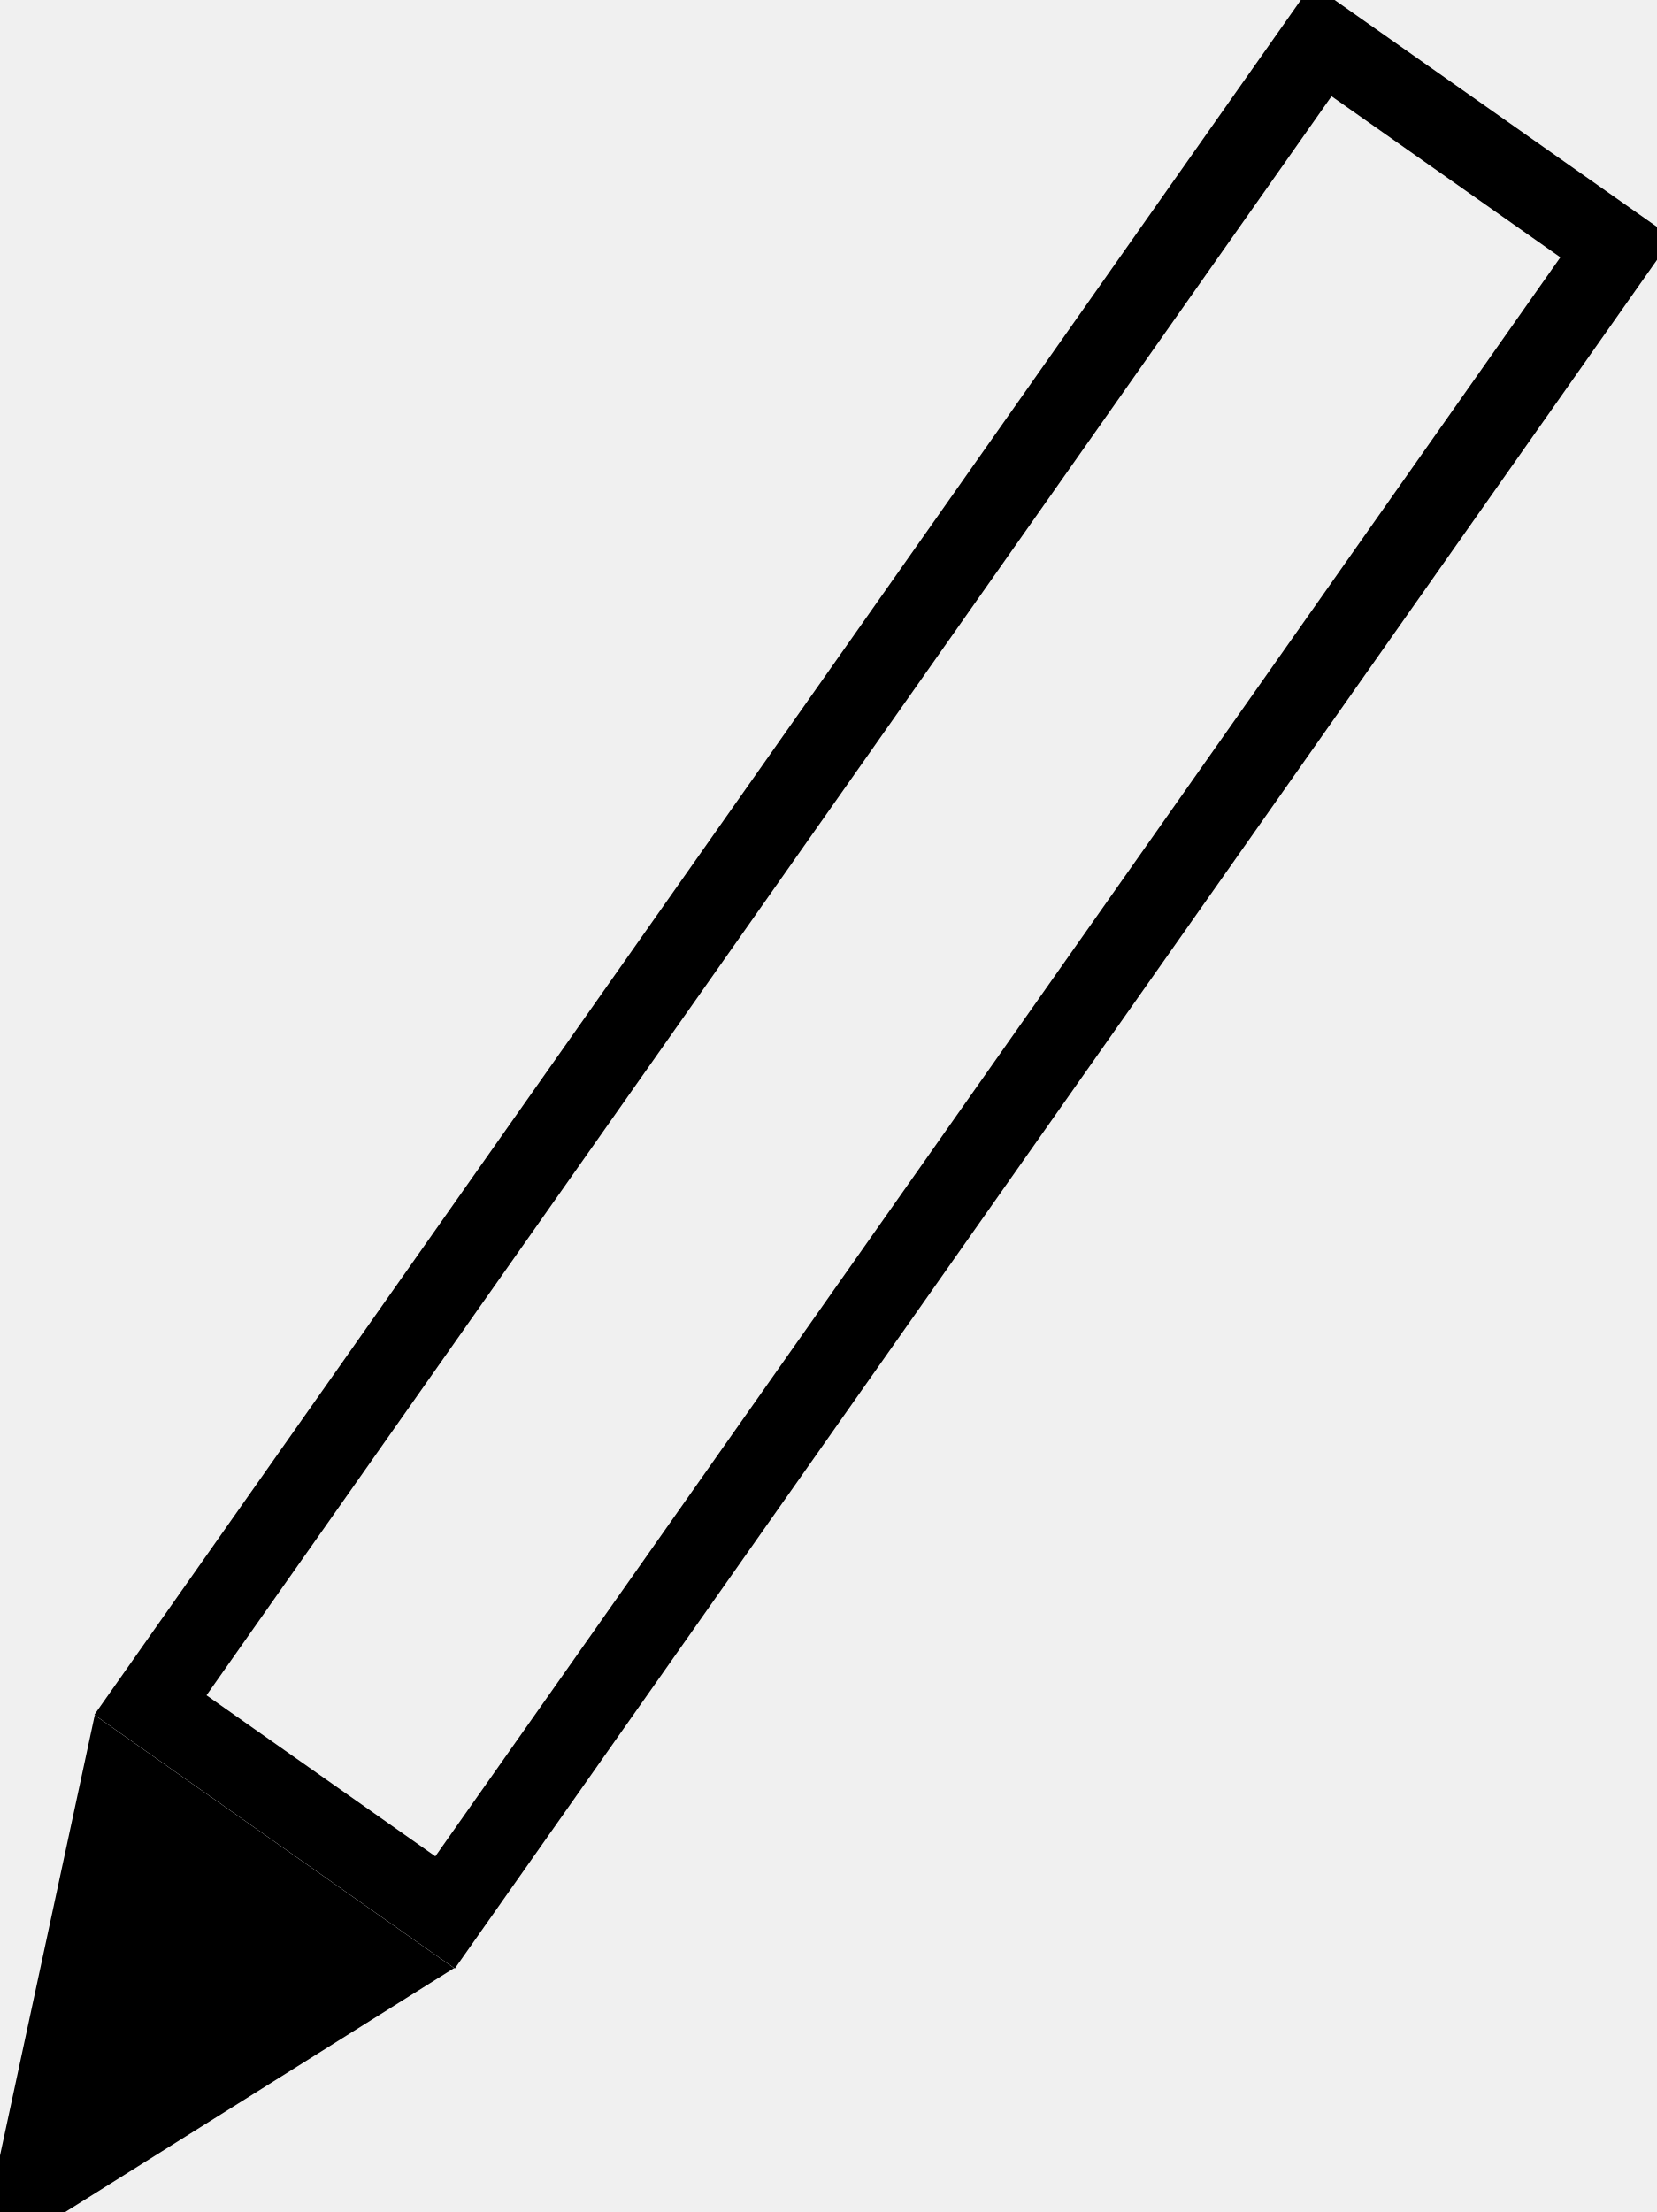
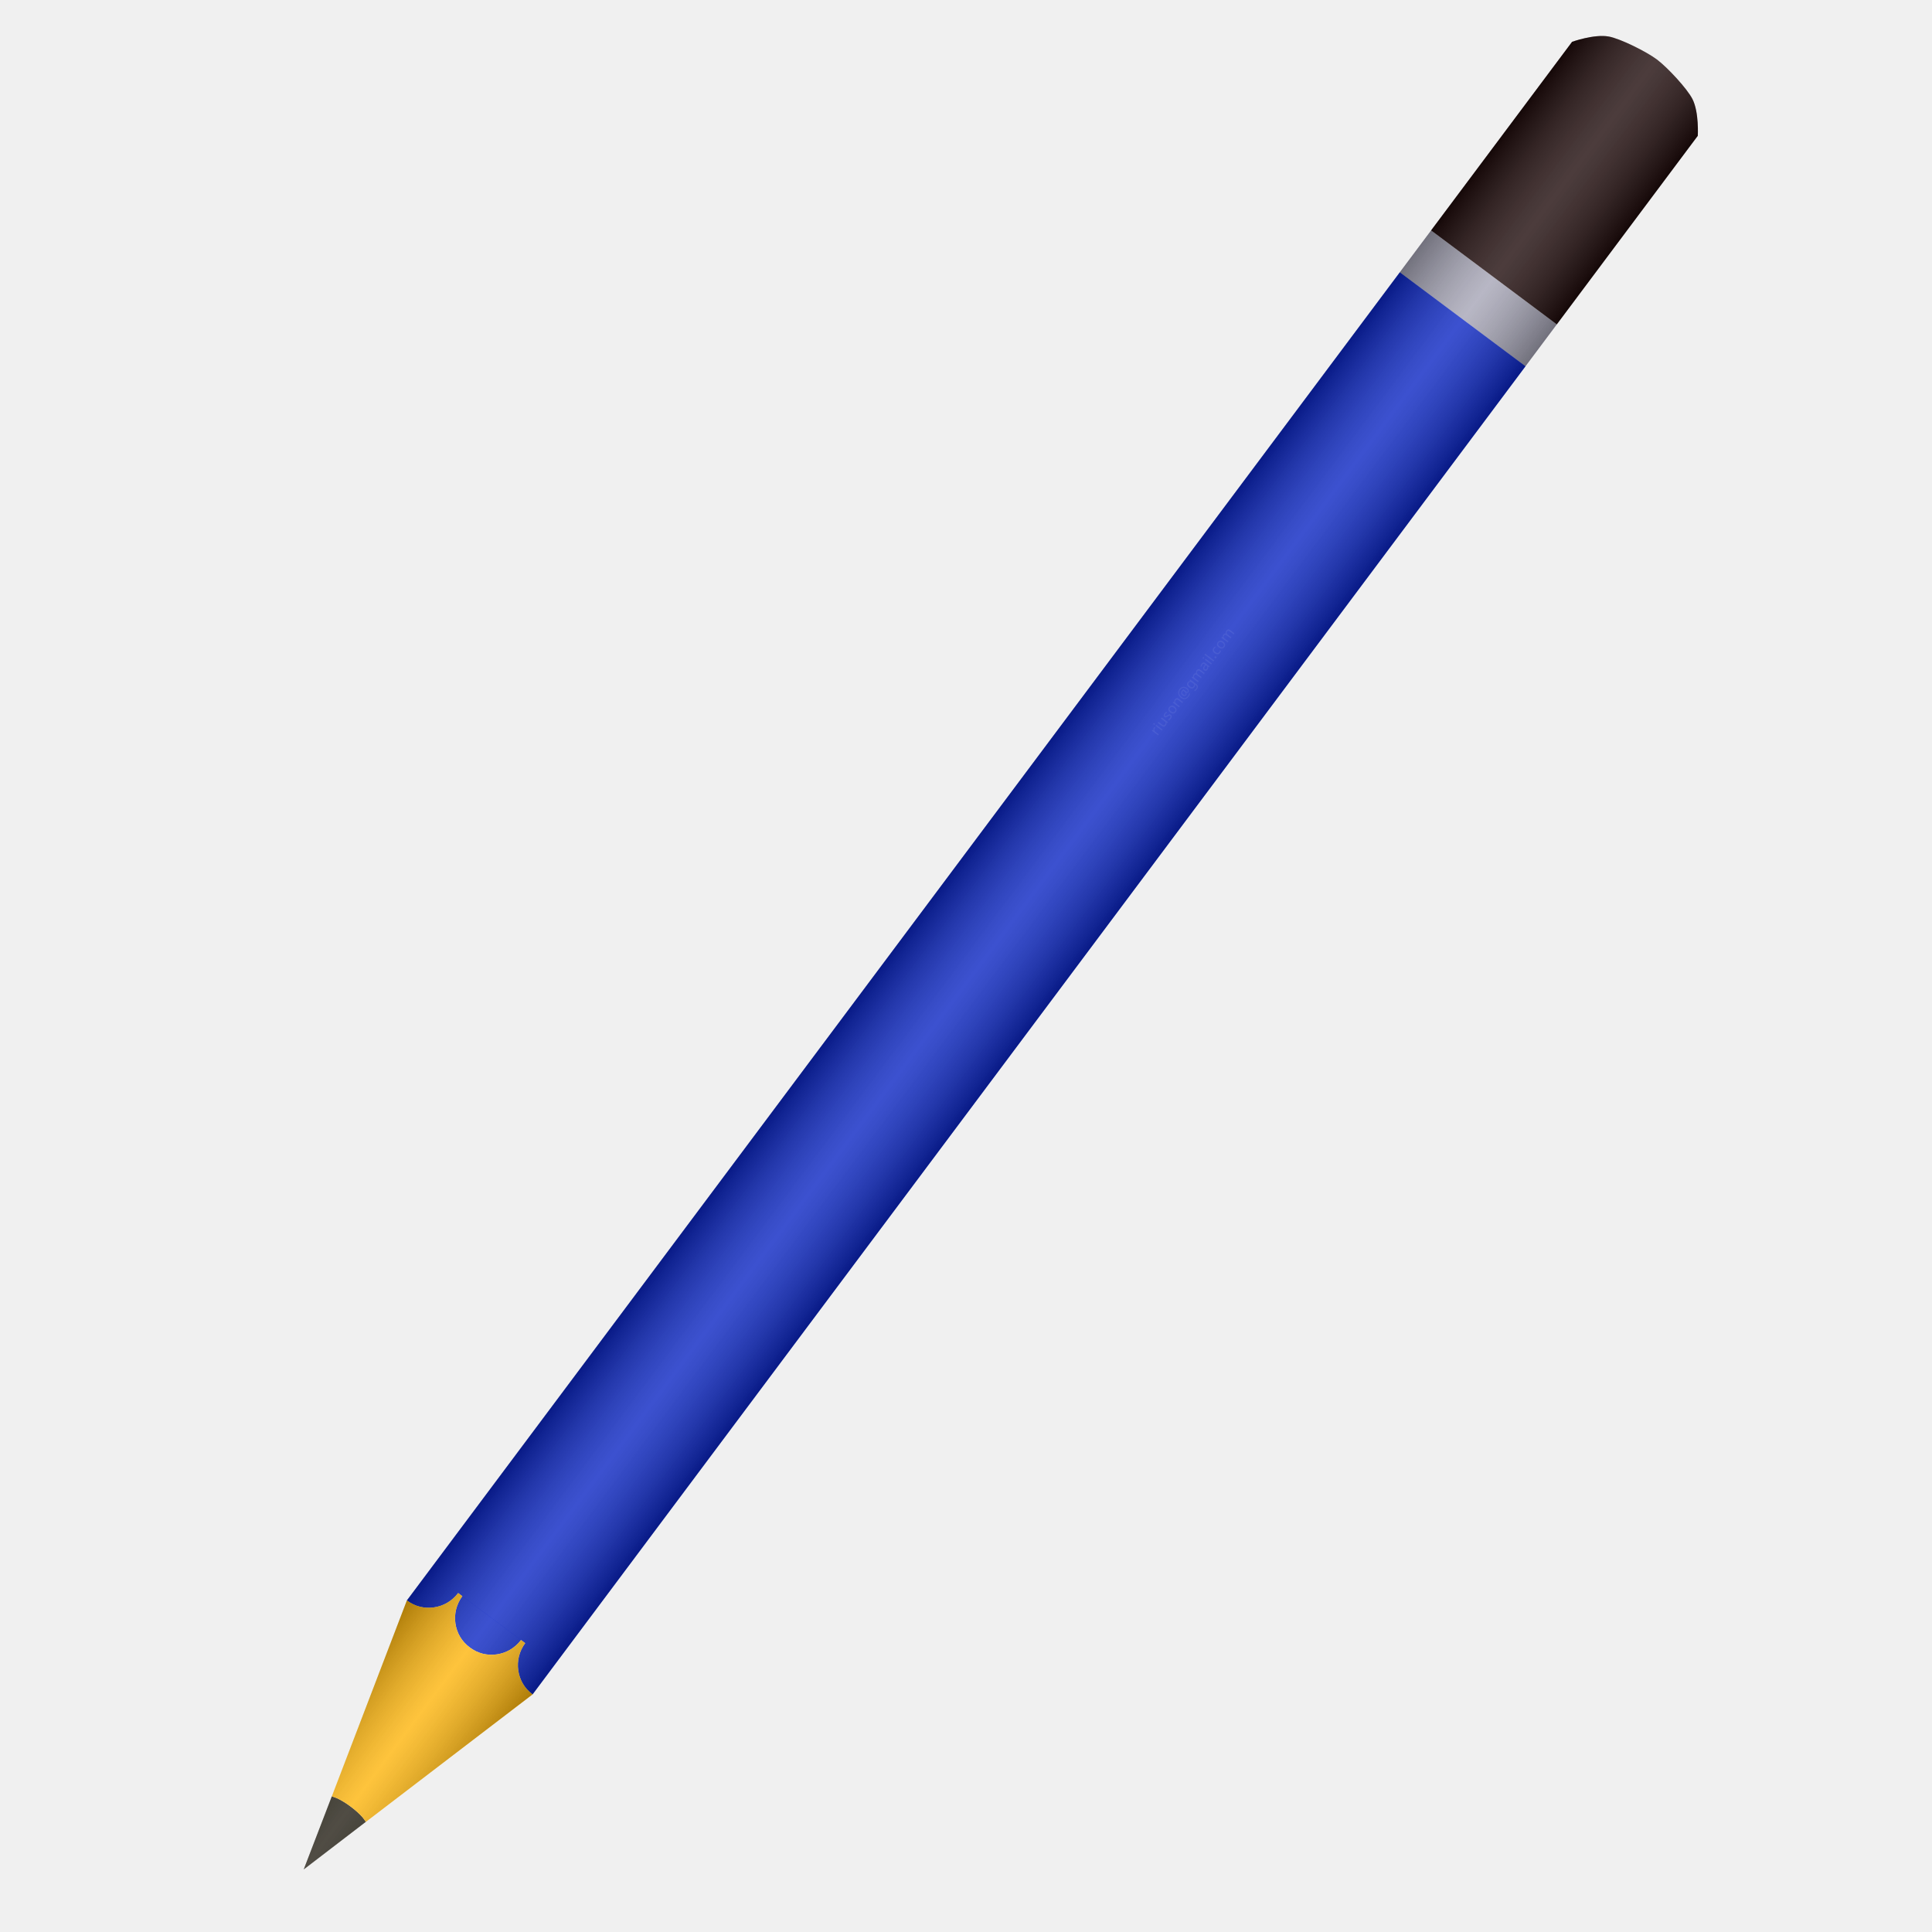
- <svg xmlns="http://www.w3.org/2000/svg" width="18.791" height="25.086" id="svg2" version="1.1">
-   <defs id="defs4" />
-   <g id="layer1" transform="translate(-4.807281,-1023.825)">
-     <g id="g3807" transform="matrix(0.8178177,0.5754774,-0.5754774,0.8178177,603.2798,189.0844)">
-       <rect y="1018.818" x="3.456" height="23.087" width="4.087" id="rect3015" style="fill:none;stroke:#000000;stroke-width:0.913px;stroke-linecap:butt;stroke-linejoin:miter;stroke-opacity:1" />
-       <path id="path3805" d="m 3.875,1042.938 3.249,0 -1.616,3.849 z" style="fill:#000000;fill-opacity:1;stroke:#000000;stroke-width:1.151px;stroke-linecap:butt;stroke-linejoin:miter;stroke-opacity:1" />
+ <svg xmlns="http://www.w3.org/2000/svg" xmlns:xlink="http://www.w3.org/1999/xlink" width="24" height="24" id="svg2" version="1.1">
+   <defs id="defs4">
+     <linearGradient xlink:href="#linearGradient3871" id="linearGradient4761" gradientUnits="userSpaceOnUse" gradientTransform="matrix(1.135911,0.8492216,-0.8492216,1.135911,-76.00728,-546.1278)" x1="690.062" y1="471.318" x2="720.062" y2="471.318" />
+     <linearGradient id="linearGradient3871">
+       <stop id="stop3873" offset="0" style="stop-color:#000000;stop-opacity:0.784;" />
+       <stop style="stop-color:#ffffff;stop-opacity:0.502;" offset="0.5" id="stop3879" />
+       <stop id="stop3875" offset="1" style="stop-color:#000000;stop-opacity:0.784;" />
+     </linearGradient>
+   </defs>
+   <g id="layer1" transform="translate(-4.807281,-1024.911)">
+     <g transform="matrix(0.04581905,0,0,0.04581905,2.110691,1009.95)" style="display:inline" id="g4768">
+       <path id="path4705" d="m 480.928,414.466 -34.077,-25.477 -8.492,11.359 34.077,25.477 8.492,-11.359 z" style="opacity:0.95;fill:#a3a2b3;fill-opacity:1;stroke:none" />
+       <path id="path4707" d="m 485.076,337.858 -38.226,51.131 34.077,25.477 38.226,-51.131 c 0,0 0.366,-6.34 -1.433,-9.926 -1.423,-2.834 -6.821,-8.641 -9.661,-10.764 -2.84,-2.123 -9.937,-5.658 -13.058,-6.22 -3.948,-0.712 -9.926,1.433 -9.926,1.433 z" style="opacity:0.95;fill:#150000;fill-opacity:1;stroke:none" />
+       <path id="path4709" d="m 438.375,400.346 -263.259,352.133 -5.945,7.951 c 1.098,0.821 2.287,1.397 3.539,1.705 1.252,0.309 2.537,0.362 3.794,0.18 1.257,-0.182 2.475,-0.596 3.588,-1.246 1.114,-0.65 2.154,-1.548 2.974,-2.646 l 1.136,0.849 c -0.821,1.098 -1.388,2.349 -1.696,3.601 -0.309,1.252 -0.362,2.537 -0.18,3.794 0.182,1.257 0.596,2.475 1.246,3.588 0.65,1.114 1.539,2.091 2.637,2.912 1.098,0.821 2.287,1.397 3.539,1.705 1.252,0.309 2.537,0.362 3.794,0.18 1.257,-0.182 2.475,-0.596 3.588,-1.246 1.114,-0.65 2.154,-1.548 2.974,-2.646 l 1.136,0.849 c -0.821,1.098 -1.388,2.349 -1.696,3.601 -0.309,1.252 -0.362,2.537 -0.18,3.794 0.182,1.257 0.596,2.475 1.246,3.588 0.65,1.114 1.539,2.092 2.637,2.912 l 5.945,-7.951 263.259,-352.133 -34.077,-25.477 z" style="opacity:0.95;fill:#001cc2;fill-opacity:1;stroke:none" />
+       <path id="path4713" d="m 158.045,820.445 c -0.311,-0.406 -0.562,-0.844 -0.906,-1.231 -0.939,-1.056 -2.028,-2.014 -3.204,-2.894 -1.176,-0.879 -2.403,-1.653 -3.682,-2.255 -0.468,-0.22 -0.959,-0.337 -1.437,-0.521 l -7.619,19.814 16.849,-12.914 z" style="opacity:0.95;fill:#1a160a;fill-opacity:1;stroke:none" />
+       <path id="path4715" d="m 183.068,758.423 c -0.821,1.098 -1.861,1.996 -2.974,2.646 -1.114,0.65 -2.331,1.065 -3.588,1.246 -1.257,0.182 -2.542,0.128 -3.794,-0.18 -1.252,-0.309 -2.442,-0.885 -3.539,-1.705 l -20.351,53.127 c 0.478,0.184 0.969,0.3 1.437,0.521 1.279,0.602 2.506,1.375 3.682,2.255 1.176,0.879 2.265,1.837 3.204,2.894 0.344,0.386 0.595,0.824 0.906,1.231 l 45.199,-34.551 c -1.098,-0.821 -1.987,-1.799 -2.637,-2.912 -0.65,-1.114 -1.065,-2.331 -1.246,-3.588 -0.182,-1.257 -0.129,-2.542 0.18,-3.794 0.309,-1.252 0.876,-2.504 1.696,-3.601 l -1.136,-0.849 c -0.821,1.098 -1.861,1.996 -2.974,2.646 -1.114,0.65 -2.331,1.065 -3.588,1.246 -1.257,0.182 -2.542,0.128 -3.794,-0.18 -1.252,-0.309 -2.442,-0.885 -3.539,-1.705 -1.098,-0.821 -1.987,-1.799 -2.637,-2.912 -0.65,-1.114 -1.065,-2.331 -1.246,-3.588 -0.182,-1.257 -0.128,-2.542 0.18,-3.794 0.309,-1.252 0.876,-2.504 1.696,-3.601 l -1.136,-0.849 z" style="opacity:0.95;fill:#ffb200;fill-opacity:1;stroke:none" />
+       <path d="m 169.166,760.417 -20.351,53.127 c 0.478,0.184 0.969,0.3 1.437,0.521 1.279,0.602 2.506,1.375 3.682,2.255 1.176,0.879 2.265,1.837 3.204,2.894 0.344,0.386 0.595,0.824 0.906,1.231 l 45.199,-34.551 -17.039,-12.738 -17.039,-12.738 z m -11.121,60.027 c -0.311,-0.406 -0.562,-0.844 -0.906,-1.231 -0.939,-1.056 -2.028,-2.014 -3.204,-2.894 -1.176,-0.879 -2.403,-1.653 -3.682,-2.255 -0.468,-0.22 -0.959,-0.337 -1.437,-0.521 l -7.619,19.814 16.849,-12.914 z m 11.121,-60.027 17.039,12.738 c -1.098,-0.821 -1.987,-1.799 -2.637,-2.912 -0.65,-1.114 -1.065,-2.331 -1.246,-3.588 -0.182,-1.257 -0.128,-2.542 0.18,-3.794 0.309,-1.252 0.876,-2.504 1.696,-3.601 l -1.136,-0.849 c -0.821,1.098 -1.861,1.996 -2.974,2.646 -1.114,0.65 -2.331,1.065 -3.588,1.246 -1.257,0.182 -2.542,0.128 -3.794,-0.18 -1.252,-0.309 -2.442,-0.885 -3.539,-1.705 z m 17.039,12.738 17.039,12.738 c -1.098,-0.821 -1.987,-1.799 -2.637,-2.912 -0.65,-1.114 -1.065,-2.331 -1.246,-3.588 -0.182,-1.257 -0.129,-2.542 0.18,-3.794 0.309,-1.252 0.876,-2.504 1.696,-3.601 l -1.136,-0.849 c -0.821,1.098 -1.861,1.996 -2.974,2.646 -1.114,0.65 -2.331,1.065 -3.588,1.246 -1.257,0.182 -2.542,0.128 -3.794,-0.18 -1.252,-0.309 -2.442,-0.885 -3.539,-1.705 z m -11.105,-20.675 -5.945,7.951 c 1.098,0.821 2.287,1.397 3.539,1.705 1.252,0.309 2.537,0.362 3.794,0.18 1.257,-0.182 2.475,-0.596 3.588,-1.246 1.114,-0.65 2.154,-1.548 2.974,-2.646 l -7.951,-5.945 z m 34.088,25.462 -7.951,-5.945 c -0.821,1.098 -1.388,2.349 -1.696,3.601 -0.309,1.252 -0.362,2.537 -0.18,3.794 0.182,1.257 0.596,2.475 1.246,3.588 0.65,1.114 1.539,2.091 2.637,2.912 l 5.945,-7.951 z m -9.087,-6.794 c -0.821,1.098 -1.861,1.996 -2.974,2.646 -1.114,0.65 -2.331,1.065 -3.588,1.246 -1.257,0.182 -2.542,0.128 -3.794,-0.18 -1.252,-0.309 -2.442,-0.885 -3.539,-1.705 -1.098,-0.821 -1.987,-1.799 -2.637,-2.912 -0.65,-1.114 -1.065,-2.331 -1.246,-3.588 -0.182,-1.257 -0.129,-2.542 0.18,-3.794 0.309,-1.252 0.876,-2.504 1.696,-3.601 l 15.903,11.889 z m 238.258,-370.801 -263.259,352.133 9.087,6.794 c 0.821,-1.098 1.861,-1.996 2.974,-2.646 1.114,-0.65 2.331,-1.065 3.588,-1.246 1.257,-0.182 2.542,-0.129 3.794,0.18 1.252,0.309 2.442,0.885 3.539,1.705 1.098,0.821 1.987,1.799 2.637,2.912 0.65,1.114 1.065,2.331 1.246,3.588 0.182,1.257 0.128,2.542 -0.18,3.794 -0.309,1.252 -0.876,2.504 -1.696,3.601 L 209.177,777.957 472.436,425.825 438.358,400.348 z M 200.09,771.164 c 0.821,-1.098 1.388,-2.349 1.696,-3.601 0.309,-1.252 0.362,-2.537 0.18,-3.794 -0.182,-1.257 -0.596,-2.475 -1.246,-3.588 -0.65,-1.114 -1.539,-2.091 -2.637,-2.912 -1.098,-0.821 -2.287,-1.397 -3.539,-1.705 -1.252,-0.309 -2.537,-0.362 -3.794,-0.18 -1.257,0.182 -2.475,0.596 -3.588,1.246 -1.114,0.65 -2.154,1.548 -2.974,2.646 l 15.903,11.889 z m 284.987,-433.305 -38.226,51.131 34.077,25.477 38.226,-51.131 c 0,0 0.366,-6.34 -1.433,-9.926 -1.423,-2.834 -6.821,-8.641 -9.661,-10.764 -2.84,-2.123 -9.937,-5.658 -13.058,-6.22 -3.948,-0.712 -9.926,1.433 -9.926,1.433 z m -4.149,76.607 -34.077,-25.477 -8.492,11.359 34.077,25.477 8.492,-11.359 z" style="opacity:0.4;fill:url(#linearGradient4761);fill-opacity:1;stroke:none" id="path4717" />
+       <text transform="matrix(0.5987755,-0.8009169,0.8009169,0.5987755,0,0)" id="text4722" y="613.499" x="-129.062" style="font-size:56.731px;font-style:normal;font-weight:normal;line-height:125%;letter-spacing:0px;word-spacing:0px;fill:#ffffff;fill-opacity:0.067;stroke:none;font-family:Sans" xml:space="preserve">
+         <tspan style="font-size:4px;text-align:center;writing-mode:lr-tb;text-anchor:middle;fill:#ffffff;fill-opacity:0.067" y="613.499" x="-129.062" id="tspan4724">riuson@gmail.com</tspan>
+       </text>
    </g>
  </g>
</svg>
